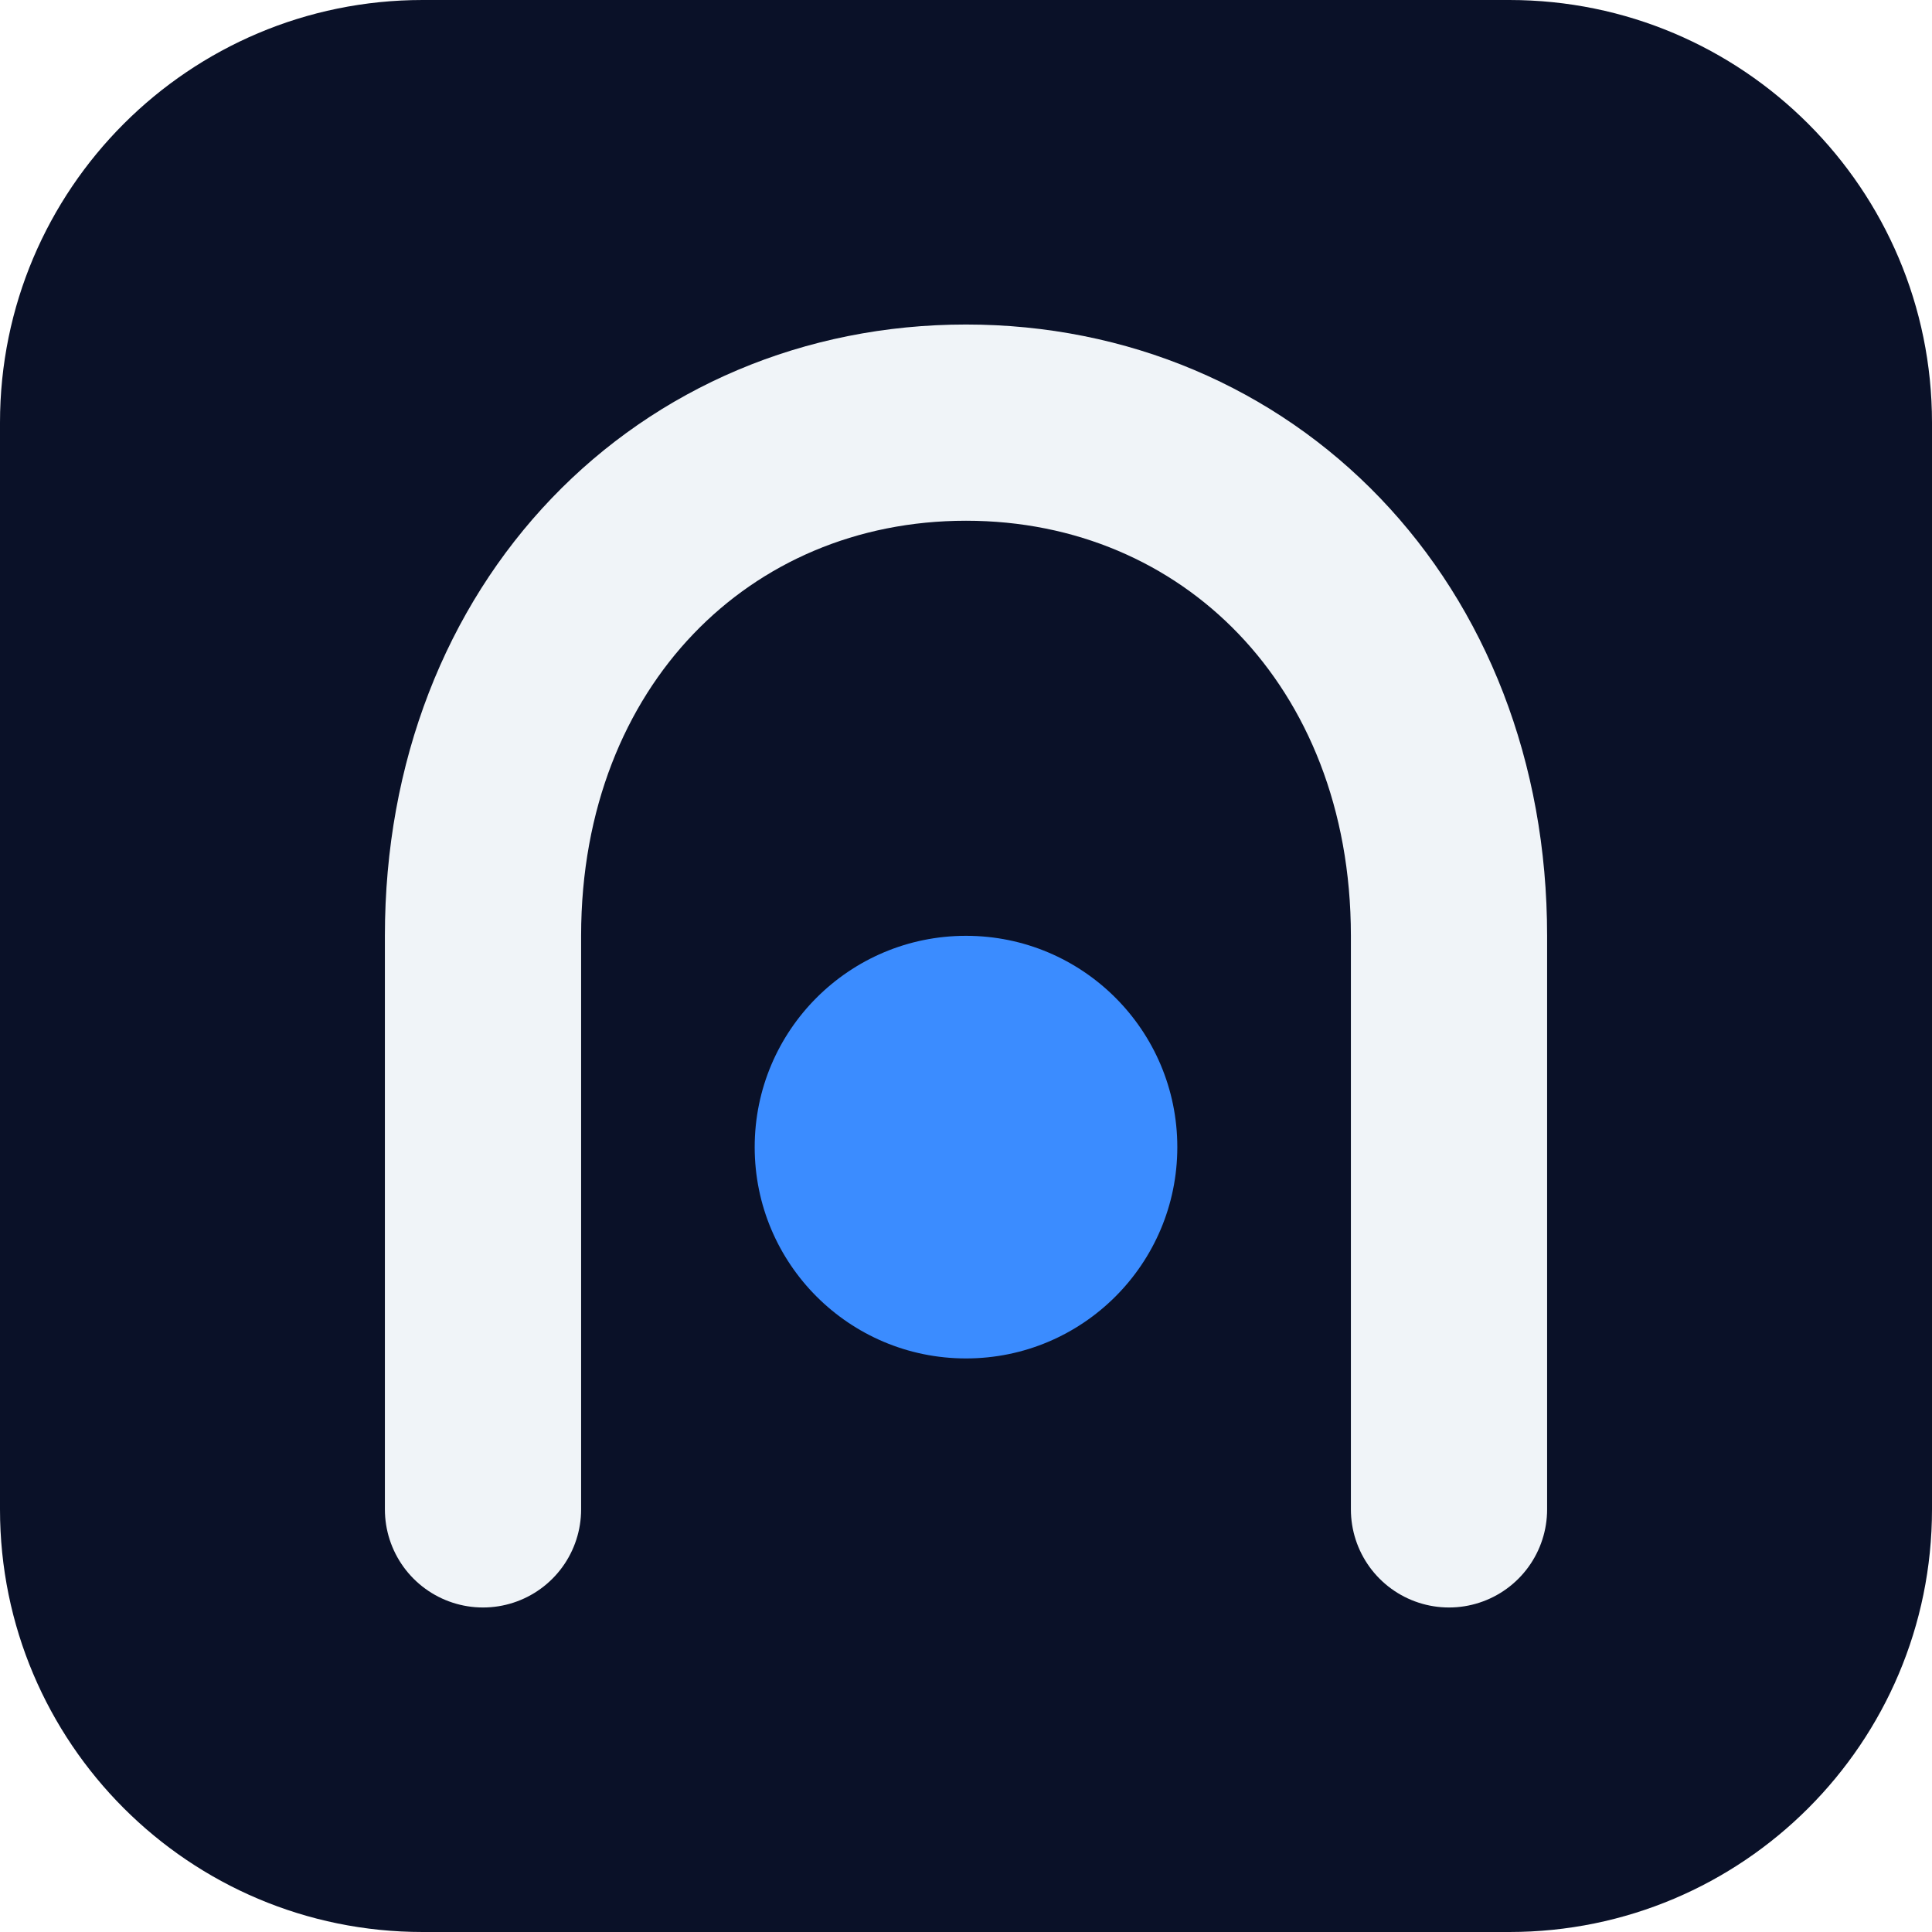
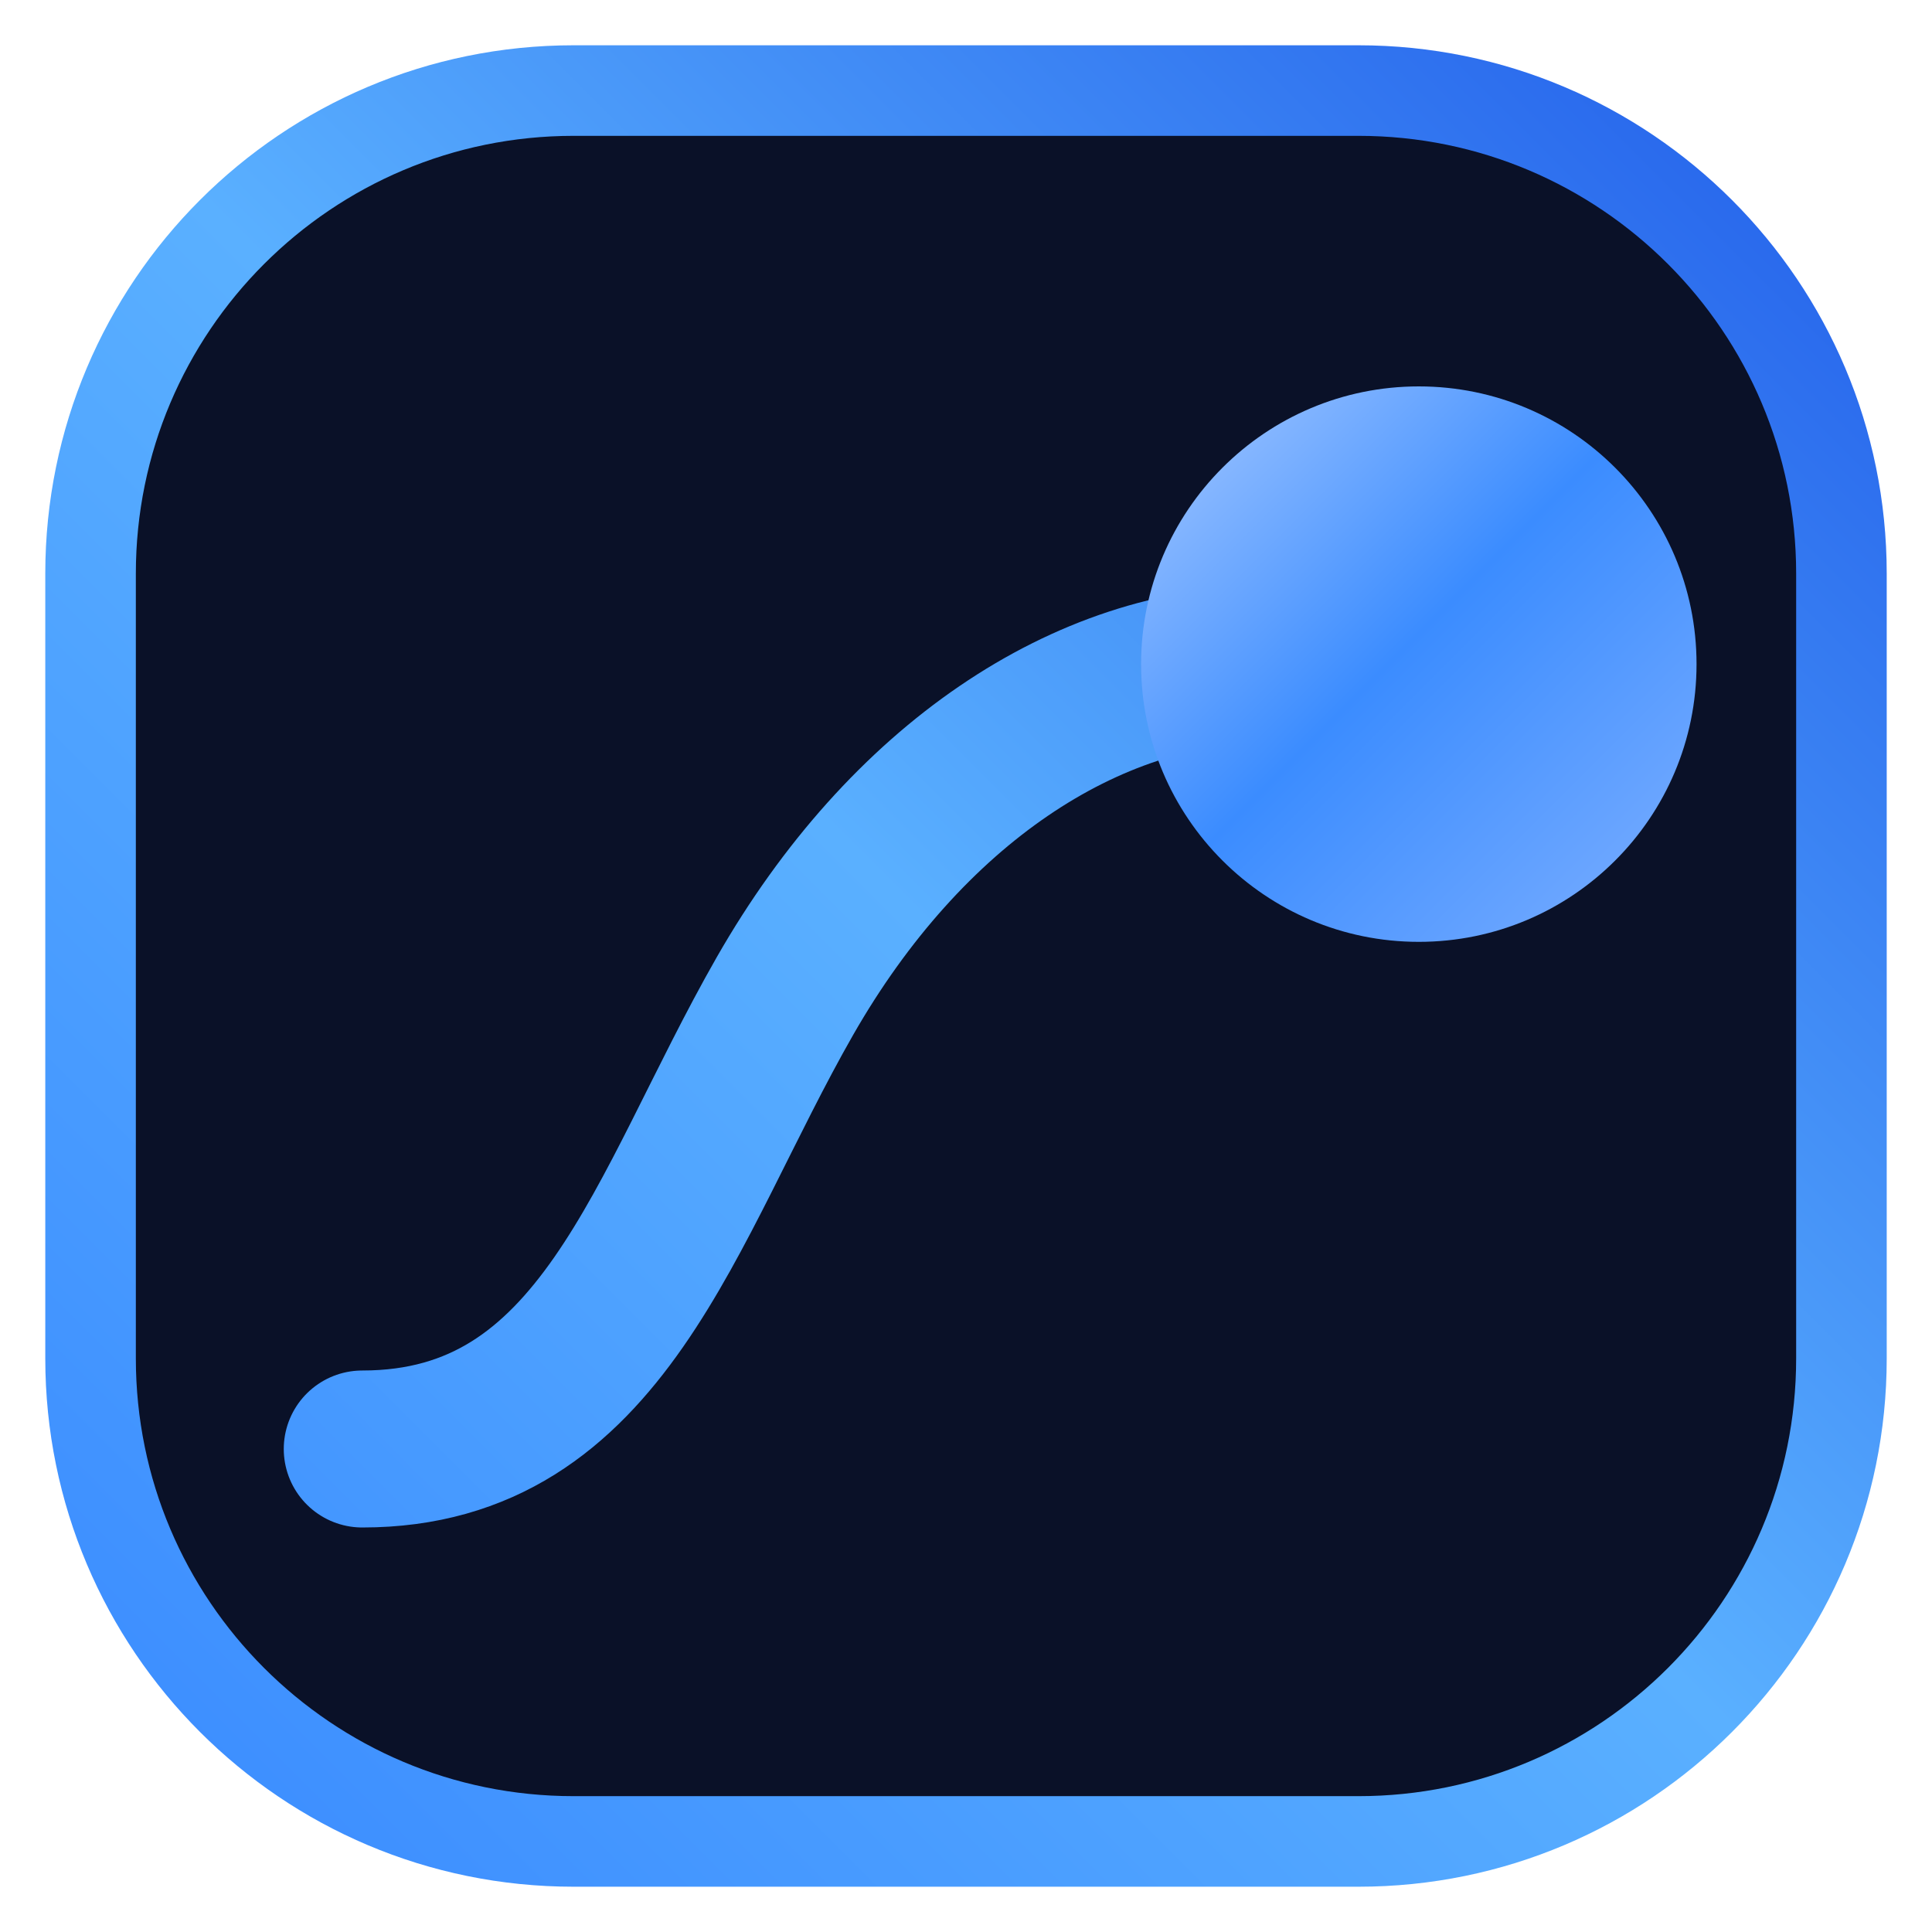
- <svg xmlns="http://www.w3.org/2000/svg" viewBox="0 0 64 64" fill="none">
-   <rect width="64" height="64" rx="14" fill="#0A1128" />
-   <path d="M16 50 V31 C16 21 23 14 32 14 C41 14 48 21 48 31 V50" stroke="#F0F4F8" stroke-width="6.5" stroke-linecap="round" stroke-linejoin="round" />
-   <circle cx="32" cy="38" r="7" fill="#3B8CFF" />
+ <svg xmlns="http://www.w3.org/2000/svg" viewBox="0 0 32 32" fill="none" role="img" aria-label="Boing Network">
+   <defs>
+     <linearGradient id="bxf-frame" x1="2" y1="30" x2="30" y2="2" gradientUnits="userSpaceOnUse">
+       <stop stop-color="#3B8CFF" />
+       <stop offset="0.5" stop-color="#5ab0ff" />
+       <stop offset="1" stop-color="#2563EB" />
+     </linearGradient>
+     <linearGradient id="bxf-orb" x1="18" y1="4" x2="30" y2="16" gradientUnits="userSpaceOnUse">
+       <stop stop-color="#CFE0FF" />
+       <stop offset="0.5" stop-color="#3B8CFF" />
+       <stop offset="1" stop-color="#8DB8FF" />
+     </linearGradient>
+     <radialGradient id="bxf-slab" cx="34%" cy="28%" r="78%">
+       <stop offset="0" stop-color="#18244A" />
+       <stop offset="1" stop-color="#0A1128" />
+     </radialGradient>
+     <filter id="bxf-glow" x="-50%" y="-50%" width="200%" height="200%">
+       <feGaussianBlur stdDeviation="1.6" result="b" />
+       <feMerge>
+         <feMergeNode in="b" />
+         <feMergeNode in="SourceGraphic" />
+       </feMerge>
+     </filter>
+   </defs>
+   <rect x="1.5" y="1.5" width="29" height="29" rx="8" fill="#0A1128" stroke="url(#bxf-frame)" stroke-width="1.5" />
+   <path d="M6 24 C 10 24 11 20 13 16.5 C 15 13 18 11 21 11" stroke="url(#bxf-frame)" stroke-width="2.6" stroke-linecap="round" />
+   <circle cx="23.5" cy="11" r="4.6" fill="url(#bxf-orb)" />
</svg>
